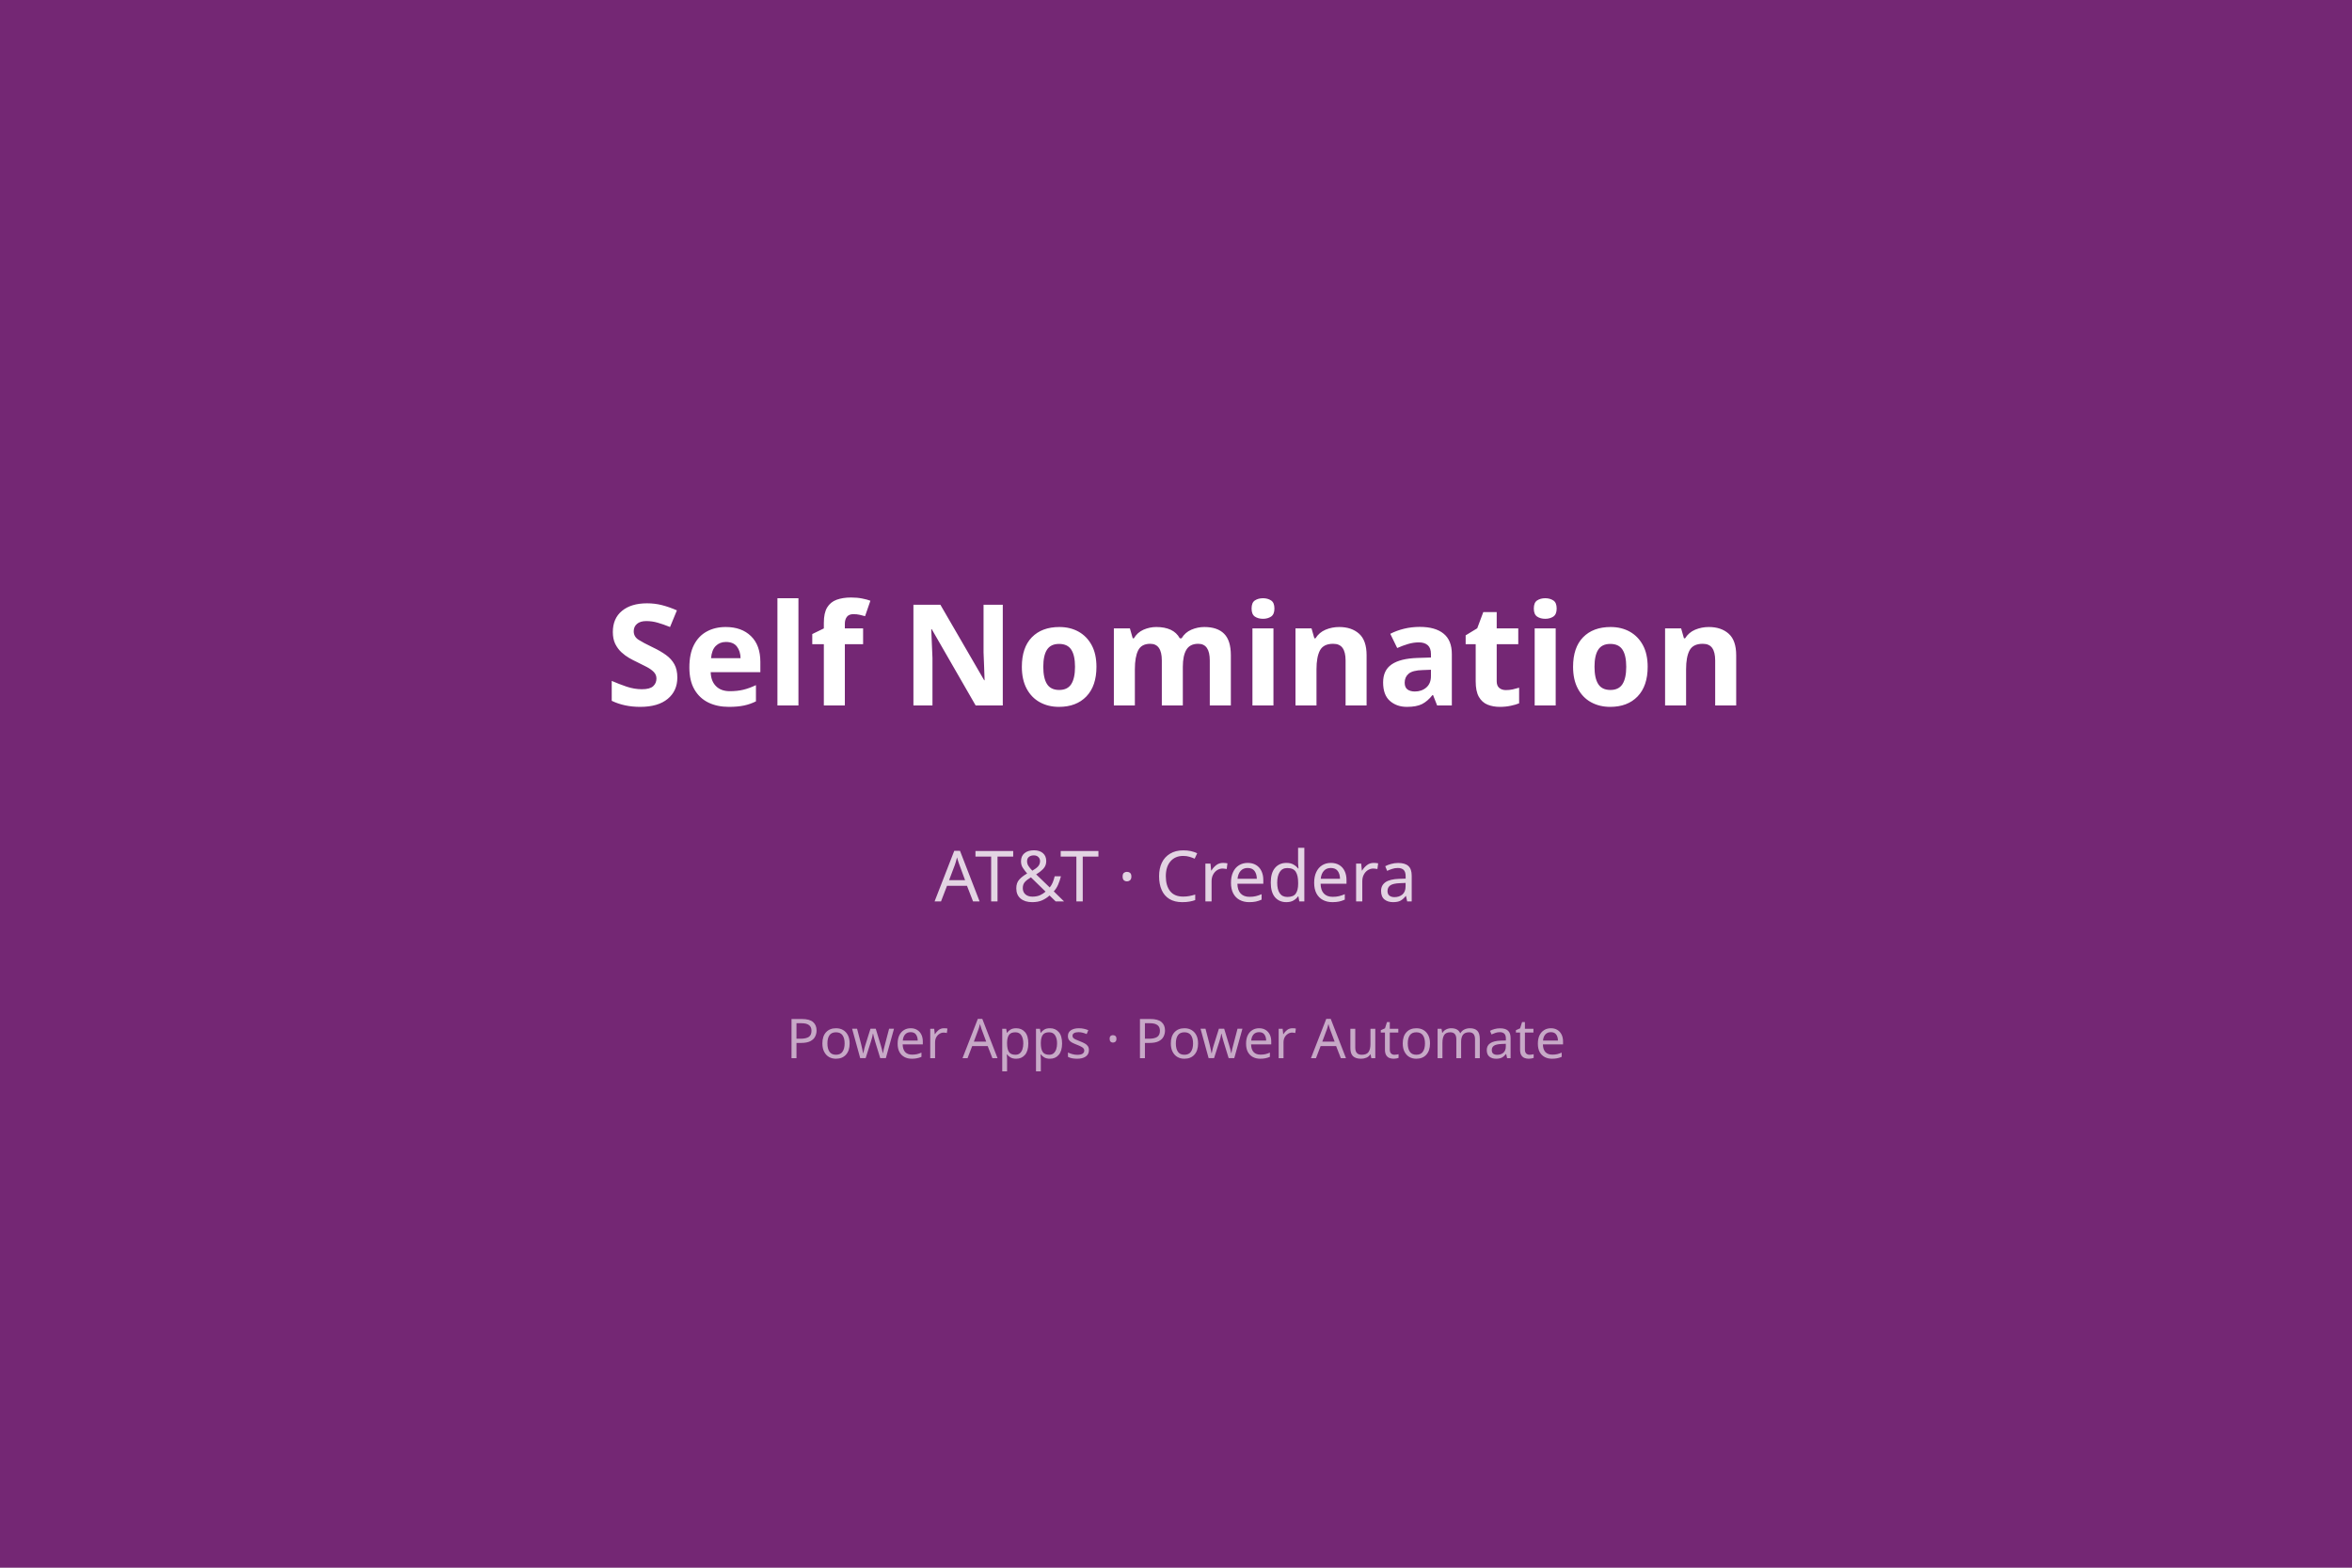
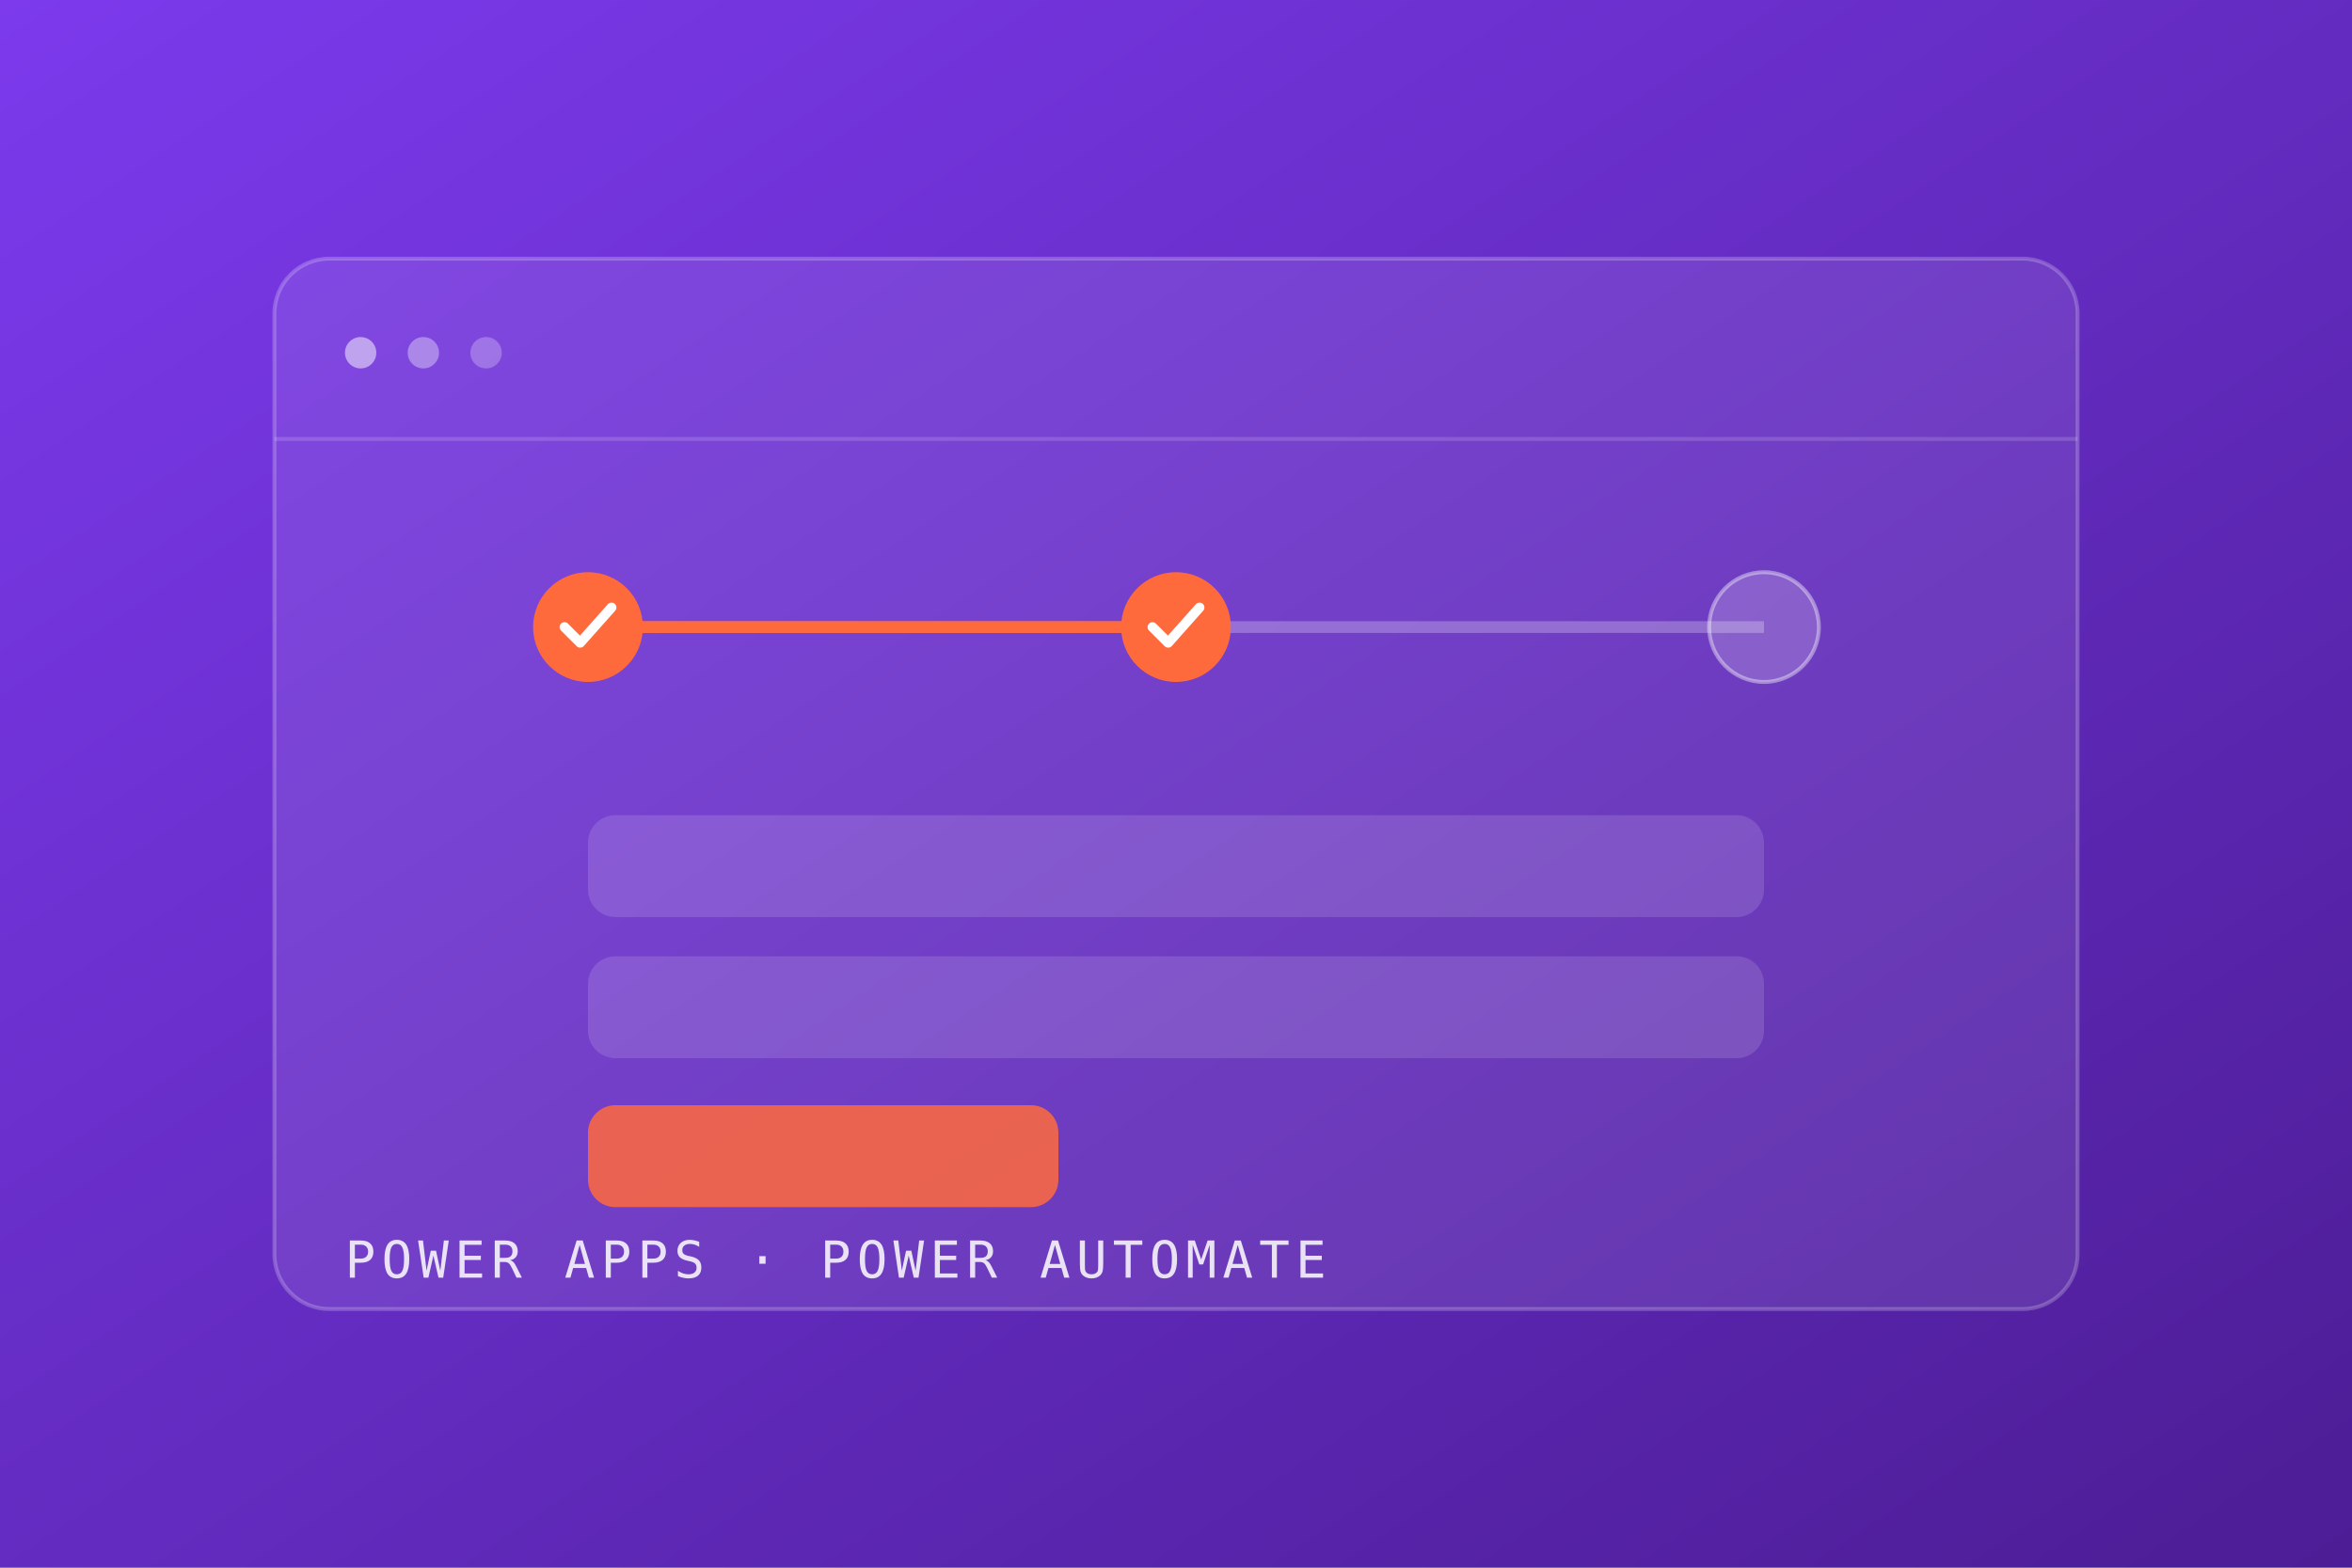
- <svg xmlns="http://www.w3.org/2000/svg" width="600" height="400" viewBox="0 0 600 400">
-   <rect width="600" height="400" fill="#742774" />
-   <text x="300" y="180" font-family="Segoe UI,sans-serif" font-size="36" font-weight="bold" fill="white" text-anchor="middle">Self Nomination</text>
-   <text x="300" y="230" font-family="Segoe UI,sans-serif" font-size="18" fill="rgba(255,255,255,0.8)" text-anchor="middle">AT&amp;T · Credera</text>
-   <text x="300" y="270" font-family="Segoe UI,sans-serif" font-size="14" fill="rgba(255,255,255,0.6)" text-anchor="middle">Power Apps · Power Automate</text>
+ <svg xmlns="http://www.w3.org/2000/svg" width="600" height="400" viewBox="0 0 600 400" role="img" aria-label="Self Nomination portal — abstract approval workflow">
+   <defs>
+     <linearGradient id="g7" x1="0" y1="0" x2="1" y2="1">
+       <stop offset="0" stop-color="#7c3aed" />
+       <stop offset="1" stop-color="#4c1d95" />
+     </linearGradient>
+   </defs>
+   <rect width="600" height="400" fill="url(#g7)" />
+   <rect x="70" y="66" width="460" height="268" rx="14" fill="rgba(255,255,255,0.09)" stroke="rgba(255,255,255,0.22)" />
+   <circle cx="92" cy="90" r="4" fill="rgba(255,255,255,0.5)" />
+   <circle cx="108" cy="90" r="4" fill="rgba(255,255,255,0.35)" />
+   <circle cx="124" cy="90" r="4" fill="rgba(255,255,255,0.25)" />
+   <line x1="70" y1="112" x2="530" y2="112" stroke="rgba(255,255,255,0.15)" />
+   <line x1="150" y1="160" x2="450" y2="160" stroke="rgba(255,255,255,0.25)" stroke-width="3" />
+   <line x1="150" y1="160" x2="300" y2="160" stroke="#ff6a3d" stroke-width="3" />
+   <circle cx="150" cy="160" r="14" fill="#ff6a3d" />
+   <path d="M144 160 l4 4 l8 -9" fill="none" stroke="#fff" stroke-width="2.5" stroke-linecap="round" stroke-linejoin="round" />
+   <circle cx="300" cy="160" r="14" fill="#ff6a3d" />
+   <path d="M294 160 l4 4 l8 -9" fill="none" stroke="#fff" stroke-width="2.5" stroke-linecap="round" stroke-linejoin="round" />
+   <circle cx="450" cy="160" r="14" fill="rgba(255,255,255,0.18)" stroke="rgba(255,255,255,0.4)" />
+   <rect x="150" y="208" width="300" height="26" rx="7" fill="rgba(255,255,255,0.13)" />
+   <rect x="150" y="244" width="300" height="26" rx="7" fill="rgba(255,255,255,0.13)" />
+   <rect x="150" y="282" width="120" height="26" rx="7" fill="#ff6a3d" opacity="0.85" />
+   <text x="88" y="326" font-family="ui-monospace,Consolas,monospace" font-size="13" letter-spacing="1.5" fill="rgba(255,255,255,0.85)">POWER APPS · POWER AUTOMATE</text>
</svg>
